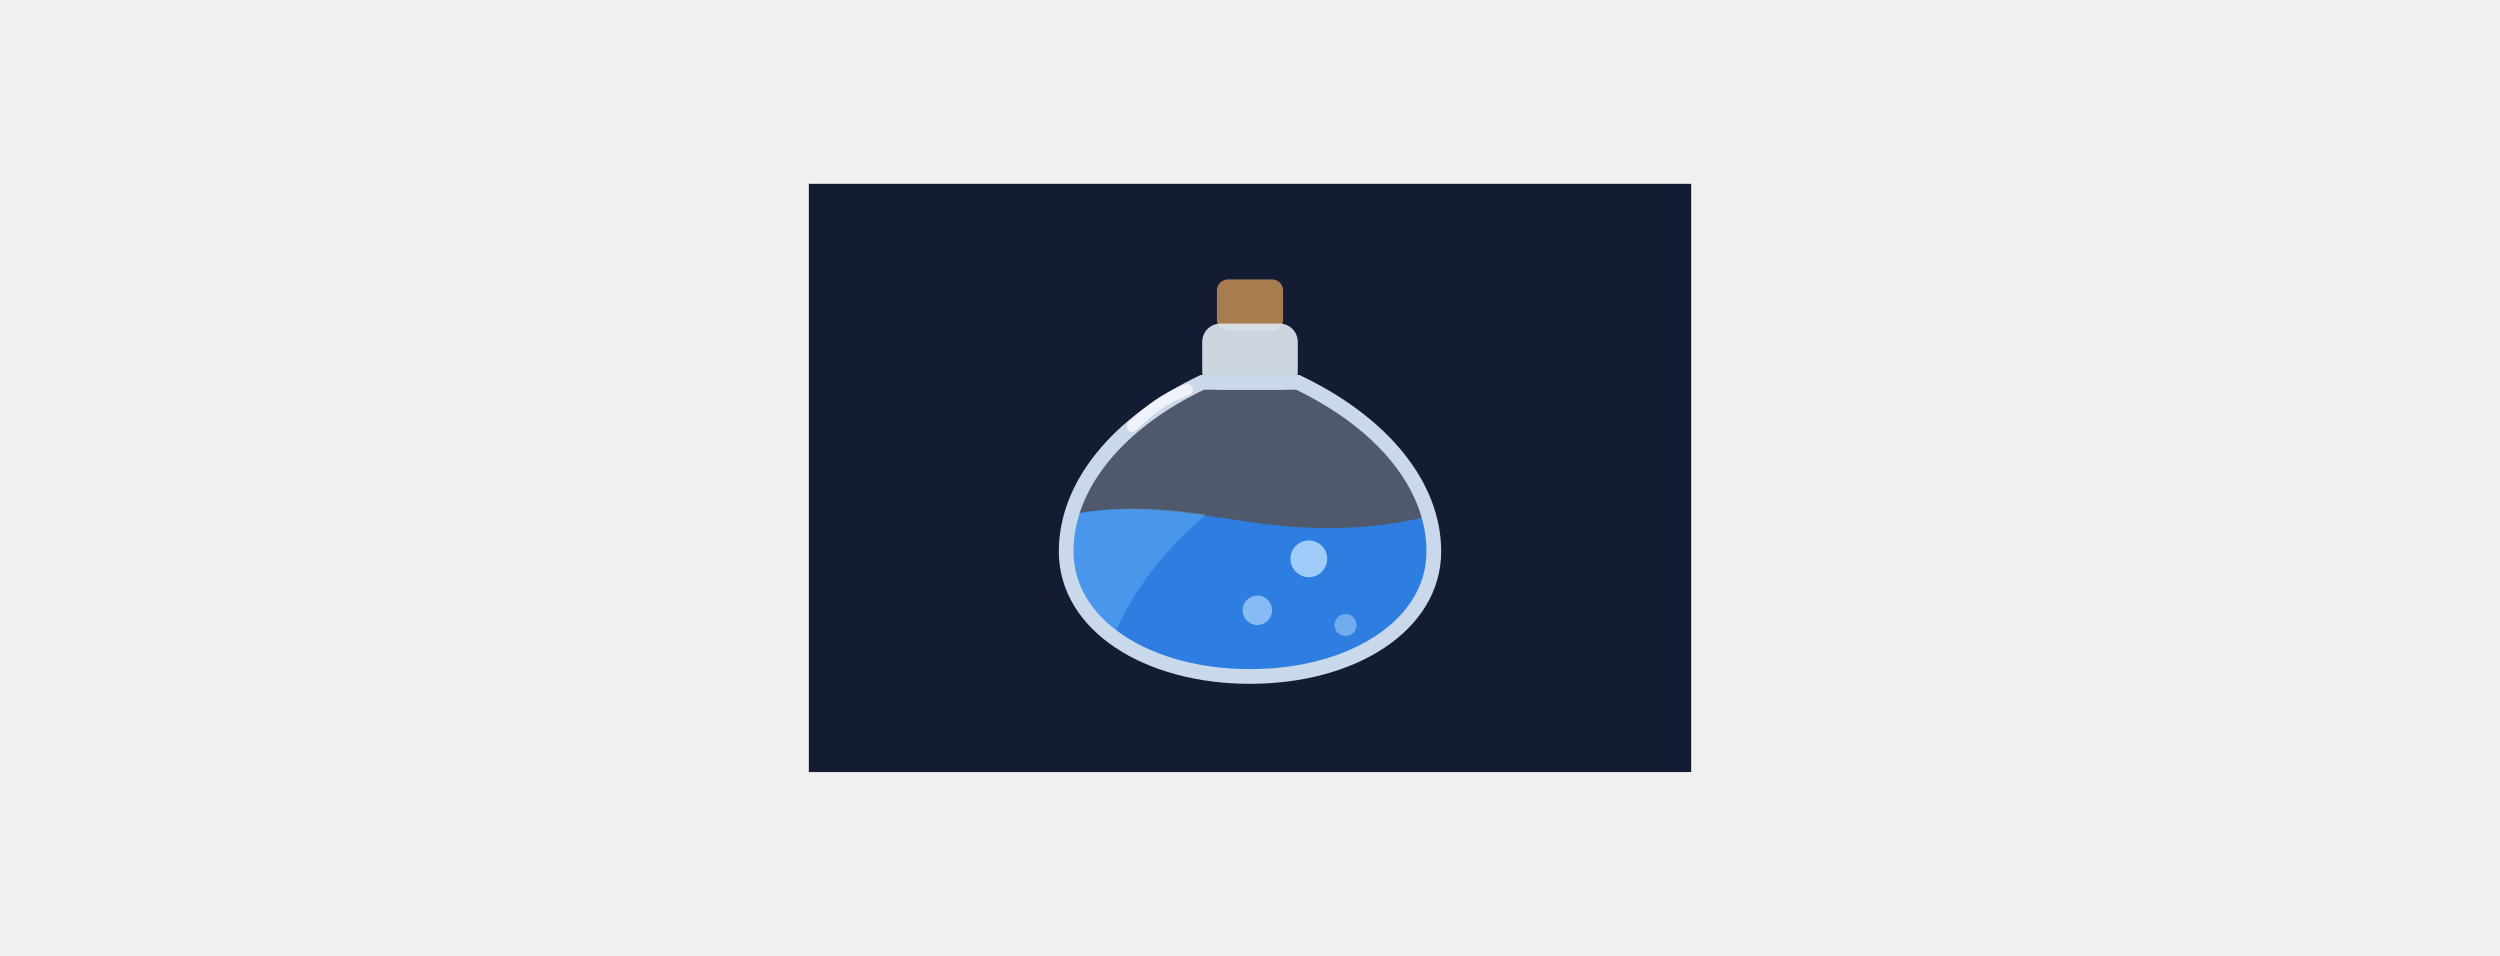
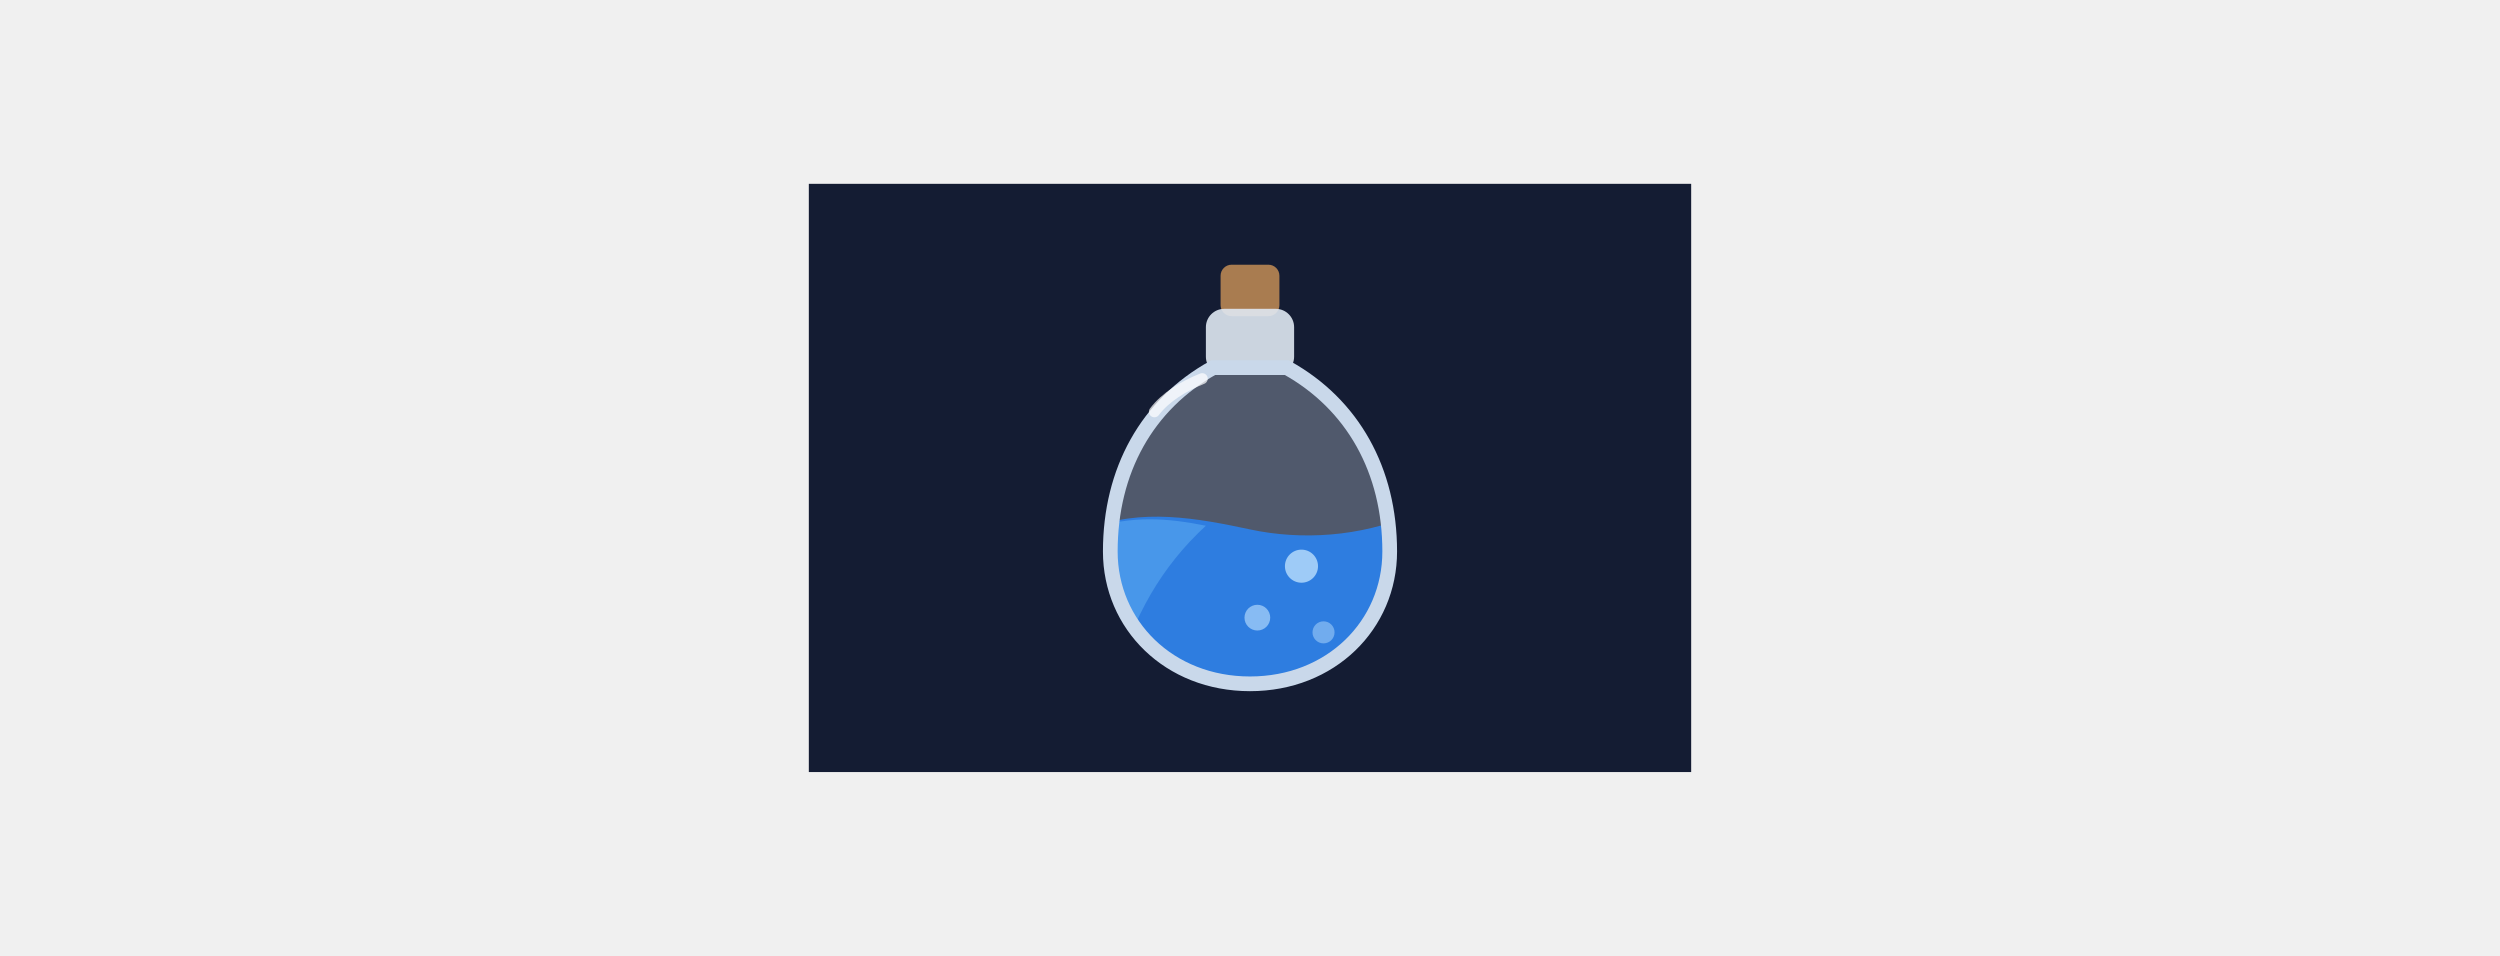
<svg xmlns="http://www.w3.org/2000/svg" width="100%" viewBox="0 0 680 260" role="img" style="">
  <defs>
-     <clipPath id="flask">
-       <path d="M327 104 C304 115 290 132 290 150 C290 170 312 184 340 184 C368 184 390 170 390 150 C390 132 376 115 353 104 Z" />
+     <clipPath id="flask2">
+       <path d="M330 100 C312 110 302 128 302 150 C302 170 318 186 340 186 C362 186 378 170 378 150 C378 128 368 110 350 100 Z" />
    </clipPath>
  </defs>
  <rect x="220" y="50" width="240" height="160" fill="#141c33" style="fill:rgb(20, 28, 51);stroke:none;color:rgb(11, 11, 11);stroke-width:1px;stroke-linecap:butt;stroke-linejoin:miter;opacity:1;font-family:anthropic-sans, -apple-system, BlinkMacSystemFont, &quot;Segoe UI&quot;, sans-serif;font-size:16px;font-weight:400;text-anchor:start;dominant-baseline:auto" />
-   <rect x="331" y="76" width="18" height="14" rx="3" fill="#a97c50" style="fill:rgb(169, 124, 80);stroke:none;color:rgb(11, 11, 11);stroke-width:1px;stroke-linecap:butt;stroke-linejoin:miter;opacity:1;font-family:anthropic-sans, -apple-system, BlinkMacSystemFont, &quot;Segoe UI&quot;, sans-serif;font-size:16px;font-weight:400;text-anchor:start;dominant-baseline:auto" />
-   <rect x="327" y="88" width="26" height="18" rx="5" fill="#dfe8f2" opacity="0.9" style="fill:rgb(223, 232, 242);stroke:none;color:rgb(11, 11, 11);stroke-width:1px;stroke-linecap:butt;stroke-linejoin:miter;opacity:0.9;font-family:anthropic-sans, -apple-system, BlinkMacSystemFont, &quot;Segoe UI&quot;, sans-serif;font-size:16px;font-weight:400;text-anchor:start;dominant-baseline:auto" />
-   <path d="M327 104 C304 115 290 132 290 150 C290 170 312 184 340 184 C368 184 390 170 390 150 C390 132 376 115 353 104 Z" fill="#dfe8f2" opacity="0.3" style="fill:rgb(223, 232, 242);stroke:none;color:rgb(11, 11, 11);stroke-width:1px;stroke-linecap:butt;stroke-linejoin:miter;opacity:0.3;font-family:anthropic-sans, -apple-system, BlinkMacSystemFont, &quot;Segoe UI&quot;, sans-serif;font-size:16px;font-weight:400;text-anchor:start;dominant-baseline:auto" />
-   <g clip-path="url(#flask)" style="fill:rgb(0, 0, 0);stroke:none;color:rgb(11, 11, 11);stroke-width:1px;stroke-linecap:butt;stroke-linejoin:miter;opacity:1;font-family:anthropic-sans, -apple-system, BlinkMacSystemFont, &quot;Segoe UI&quot;, sans-serif;font-size:16px;font-weight:400;text-anchor:start;dominant-baseline:auto">
-     <path d="M284 142 C300 136 320 139 340 142 C360 145 380 144 396 138 L396 190 L284 190 Z" fill="#2e7de0" style="fill:rgb(46, 125, 224);stroke:none;color:rgb(11, 11, 11);stroke-width:1px;stroke-linecap:butt;stroke-linejoin:miter;opacity:1;font-family:anthropic-sans, -apple-system, BlinkMacSystemFont, &quot;Segoe UI&quot;, sans-serif;font-size:16px;font-weight:400;text-anchor:start;dominant-baseline:auto" />
-     <path d="M284 142 C300 137 314 138 328 140 C314 152 304 166 300 182 L284 182 Z" fill="#5aa8f0" opacity="0.6" style="fill:rgb(90, 168, 240);stroke:none;color:rgb(11, 11, 11);stroke-width:1px;stroke-linecap:butt;stroke-linejoin:miter;opacity:0.6;font-family:anthropic-sans, -apple-system, BlinkMacSystemFont, &quot;Segoe UI&quot;, sans-serif;font-size:16px;font-weight:400;text-anchor:start;dominant-baseline:auto" />
-     <circle cx="356" cy="152" r="5" fill="#9ecbf7" style="fill:rgb(158, 203, 247);stroke:none;color:rgb(11, 11, 11);stroke-width:1px;stroke-linecap:butt;stroke-linejoin:miter;opacity:1;font-family:anthropic-sans, -apple-system, BlinkMacSystemFont, &quot;Segoe UI&quot;, sans-serif;font-size:16px;font-weight:400;text-anchor:start;dominant-baseline:auto" />
-     <circle cx="342" cy="166" r="4" fill="#9ecbf7" opacity="0.8" style="fill:rgb(158, 203, 247);stroke:none;color:rgb(11, 11, 11);stroke-width:1px;stroke-linecap:butt;stroke-linejoin:miter;opacity:0.8;font-family:anthropic-sans, -apple-system, BlinkMacSystemFont, &quot;Segoe UI&quot;, sans-serif;font-size:16px;font-weight:400;text-anchor:start;dominant-baseline:auto" />
-     <circle cx="366" cy="170" r="3" fill="#9ecbf7" opacity="0.6" style="fill:rgb(158, 203, 247);stroke:none;color:rgb(11, 11, 11);stroke-width:1px;stroke-linecap:butt;stroke-linejoin:miter;opacity:0.6;font-family:anthropic-sans, -apple-system, BlinkMacSystemFont, &quot;Segoe UI&quot;, sans-serif;font-size:16px;font-weight:400;text-anchor:start;dominant-baseline:auto" />
+   <rect x="332" y="72" width="16" height="14" rx="3" fill="#a97c50" style="fill:rgb(169, 124, 80);stroke:none;color:rgb(11, 11, 11);stroke-width:1px;stroke-linecap:butt;stroke-linejoin:miter;opacity:1;font-family:anthropic-sans, -apple-system, BlinkMacSystemFont, &quot;Segoe UI&quot;, sans-serif;font-size:16px;font-weight:400;text-anchor:start;dominant-baseline:auto" />
+   <rect x="328" y="84" width="24" height="18" rx="5" fill="#dfe8f2" opacity="0.9" style="fill:rgb(223, 232, 242);stroke:none;color:rgb(11, 11, 11);stroke-width:1px;stroke-linecap:butt;stroke-linejoin:miter;opacity:0.9;font-family:anthropic-sans, -apple-system, BlinkMacSystemFont, &quot;Segoe UI&quot;, sans-serif;font-size:16px;font-weight:400;text-anchor:start;dominant-baseline:auto" />
+   <path d="M330 100 C312 110 302 128 302 150 C302 170 318 186 340 186 C362 186 378 170 378 150 C378 128 368 110 350 100 Z" fill="#dfe8f2" opacity="0.3" style="fill:rgb(223, 232, 242);stroke:none;color:rgb(11, 11, 11);stroke-width:1px;stroke-linecap:butt;stroke-linejoin:miter;opacity:0.3;font-family:anthropic-sans, -apple-system, BlinkMacSystemFont, &quot;Segoe UI&quot;, sans-serif;font-size:16px;font-weight:400;text-anchor:start;dominant-baseline:auto" />
+   <g clip-path="url(#flask2)" style="fill:rgb(0, 0, 0);stroke:none;color:rgb(11, 11, 11);stroke-width:1px;stroke-linecap:butt;stroke-linejoin:miter;opacity:1;font-family:anthropic-sans, -apple-system, BlinkMacSystemFont, &quot;Segoe UI&quot;, sans-serif;font-size:16px;font-weight:400;text-anchor:start;dominant-baseline:auto">
+     <path d="M296 144 C310 138 326 141 340 144 C354 147 370 146 384 140 L384 192 L296 192 Z" fill="#2e7de0" style="fill:rgb(46, 125, 224);stroke:none;color:rgb(11, 11, 11);stroke-width:1px;stroke-linecap:butt;stroke-linejoin:miter;opacity:1;font-family:anthropic-sans, -apple-system, BlinkMacSystemFont, &quot;Segoe UI&quot;, sans-serif;font-size:16px;font-weight:400;text-anchor:start;dominant-baseline:auto" />
+     <path d="M296 144 C308 140 318 141 328 143 C316 154 308 168 304 184 L296 184 Z" fill="#5aa8f0" opacity="0.6" style="fill:rgb(90, 168, 240);stroke:none;color:rgb(11, 11, 11);stroke-width:1px;stroke-linecap:butt;stroke-linejoin:miter;opacity:0.6;font-family:anthropic-sans, -apple-system, BlinkMacSystemFont, &quot;Segoe UI&quot;, sans-serif;font-size:16px;font-weight:400;text-anchor:start;dominant-baseline:auto" />
+     <circle cx="354" cy="154" r="4.5" fill="#9ecbf7" style="fill:rgb(158, 203, 247);stroke:none;color:rgb(11, 11, 11);stroke-width:1px;stroke-linecap:butt;stroke-linejoin:miter;opacity:1;font-family:anthropic-sans, -apple-system, BlinkMacSystemFont, &quot;Segoe UI&quot;, sans-serif;font-size:16px;font-weight:400;text-anchor:start;dominant-baseline:auto" />
+     <circle cx="342" cy="168" r="3.5" fill="#9ecbf7" opacity="0.8" style="fill:rgb(158, 203, 247);stroke:none;color:rgb(11, 11, 11);stroke-width:1px;stroke-linecap:butt;stroke-linejoin:miter;opacity:0.8;font-family:anthropic-sans, -apple-system, BlinkMacSystemFont, &quot;Segoe UI&quot;, sans-serif;font-size:16px;font-weight:400;text-anchor:start;dominant-baseline:auto" />
+     <circle cx="360" cy="172" r="3" fill="#9ecbf7" opacity="0.6" style="fill:rgb(158, 203, 247);stroke:none;color:rgb(11, 11, 11);stroke-width:1px;stroke-linecap:butt;stroke-linejoin:miter;opacity:0.6;font-family:anthropic-sans, -apple-system, BlinkMacSystemFont, &quot;Segoe UI&quot;, sans-serif;font-size:16px;font-weight:400;text-anchor:start;dominant-baseline:auto" />
  </g>
-   <path d="M327 104 C304 115 290 132 290 150 C290 170 312 184 340 184 C368 184 390 170 390 150 C390 132 376 115 353 104 Z" fill="none" stroke="#c9d8ea" stroke-width="4" style="fill:none;stroke:rgb(201, 216, 234);color:rgb(11, 11, 11);stroke-width:4px;stroke-linecap:butt;stroke-linejoin:miter;opacity:1;font-family:anthropic-sans, -apple-system, BlinkMacSystemFont, &quot;Segoe UI&quot;, sans-serif;font-size:16px;font-weight:400;text-anchor:start;dominant-baseline:auto" />
-   <path d="M308 116 C312 112 317 108 323 106" fill="none" stroke="#ffffff" stroke-width="3" stroke-linecap="round" opacity="0.7" style="fill:none;stroke:rgb(255, 255, 255);color:rgb(11, 11, 11);stroke-width:3px;stroke-linecap:round;stroke-linejoin:miter;opacity:0.7;font-family:anthropic-sans, -apple-system, BlinkMacSystemFont, &quot;Segoe UI&quot;, sans-serif;font-size:16px;font-weight:400;text-anchor:start;dominant-baseline:auto" />
+   <path d="M330 100 C312 110 302 128 302 150 C302 170 318 186 340 186 C362 186 378 170 378 150 C378 128 368 110 350 100 Z" fill="none" stroke="#c9d8ea" stroke-width="4" style="fill:none;stroke:rgb(201, 216, 234);color:rgb(11, 11, 11);stroke-width:4px;stroke-linecap:butt;stroke-linejoin:miter;opacity:1;font-family:anthropic-sans, -apple-system, BlinkMacSystemFont, &quot;Segoe UI&quot;, sans-serif;font-size:16px;font-weight:400;text-anchor:start;dominant-baseline:auto" />
+   <path d="M314 112 C317 108 322 105 327 103" fill="none" stroke="#ffffff" stroke-width="3" stroke-linecap="round" opacity="0.7" style="fill:none;stroke:rgb(255, 255, 255);color:rgb(11, 11, 11);stroke-width:3px;stroke-linecap:round;stroke-linejoin:miter;opacity:0.7;font-family:anthropic-sans, -apple-system, BlinkMacSystemFont, &quot;Segoe UI&quot;, sans-serif;font-size:16px;font-weight:400;text-anchor:start;dominant-baseline:auto" />
</svg>
